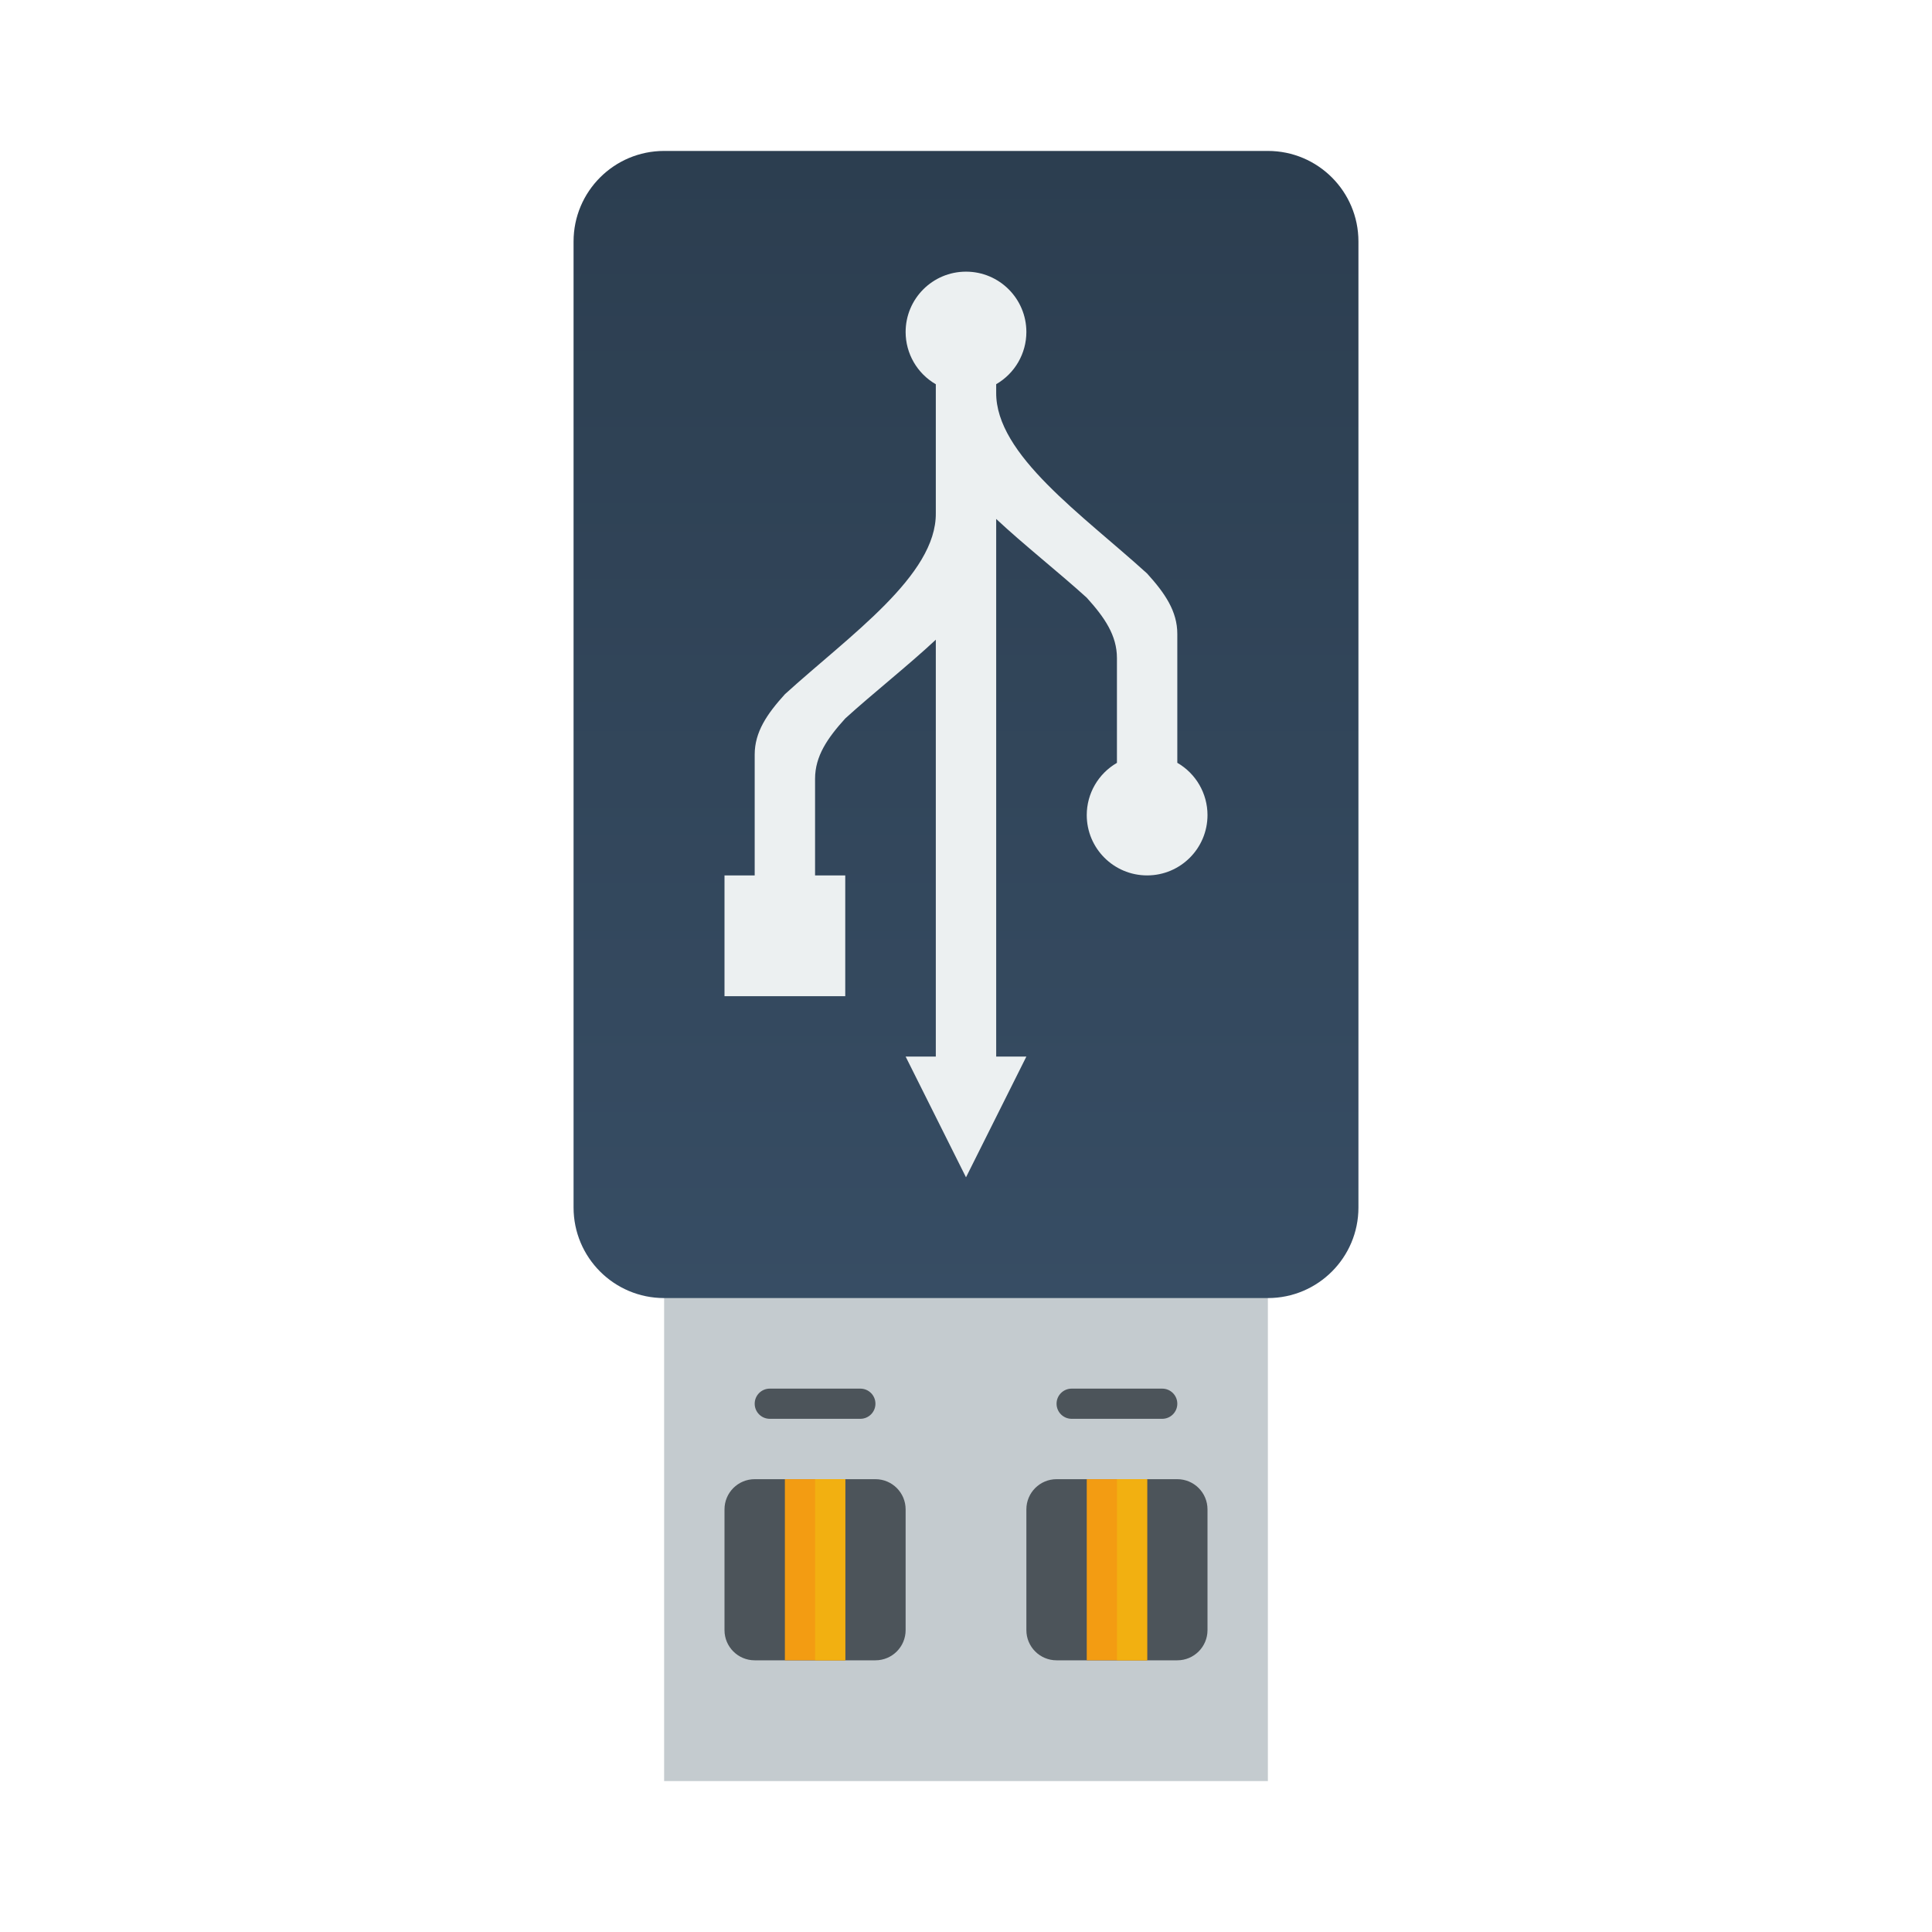
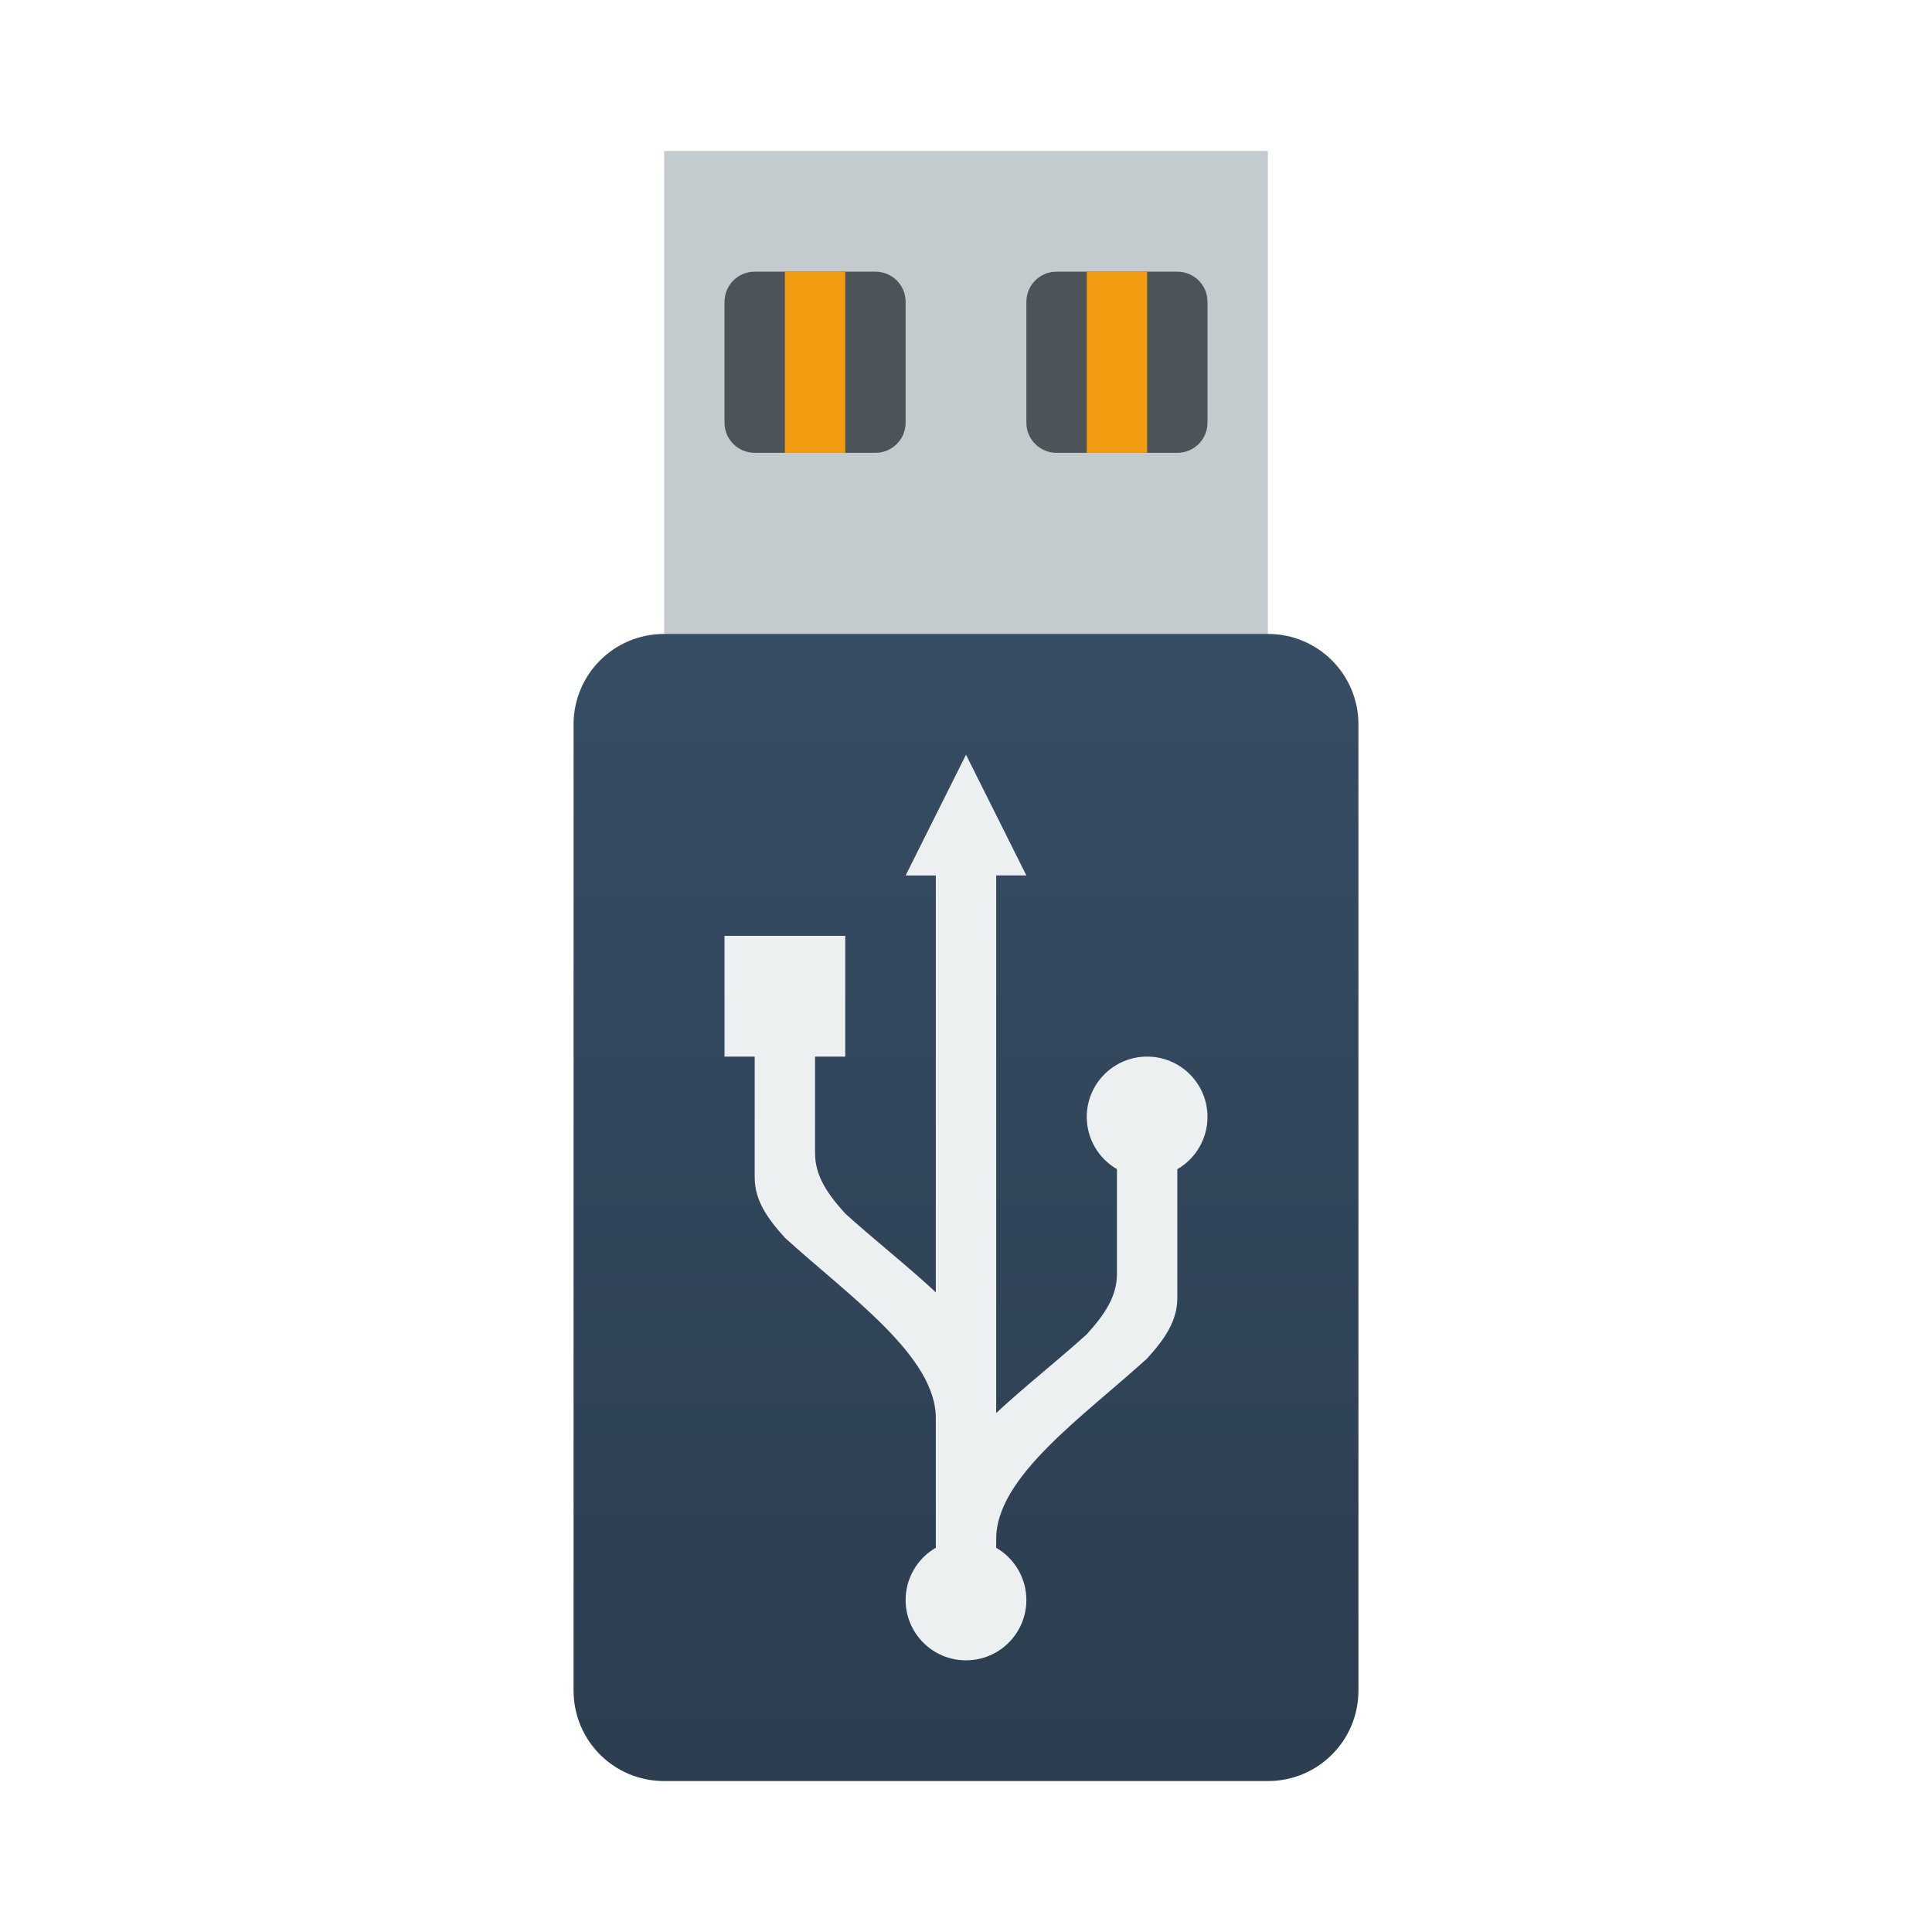
- <svg xmlns="http://www.w3.org/2000/svg" xmlns:xlink="http://www.w3.org/1999/xlink" width="64" height="64" viewBox="0 0 64 64" id="svg2" version="1.1">
-   <defs id="defs4">
-     <linearGradient id="linearGradient883">
-       <stop style="stop-color:#2c3e50;stop-opacity:1;" offset="0" id="stop879" />
-       <stop style="stop-color:#374d64;stop-opacity:1" offset="1" id="stop881" />
+ <svg xmlns="http://www.w3.org/2000/svg" width="64" height="64" version="1.1" viewBox="0 0 64 64">
+   <defs>
+     <linearGradient id="linearGradient885" x1="33.234" x2="33.234" y1="-1117.216" y2="-1079.386" gradientTransform="translate(-64,1058.52)" gradientUnits="userSpaceOnUse">
+       <stop style="stop-color:#2c3e50" offset="0" />
+       <stop style="stop-color:#374d64" offset="1" />
    </linearGradient>
-     <linearGradient gradientTransform="translate(0,1122.52)" xlink:href="#linearGradient883" id="linearGradient885" x1="33.234" y1="-1117.216" x2="33.234" y2="-1079.386" gradientUnits="userSpaceOnUse" />
  </defs>
-   <g id="g838" transform="rotate(90,32,32)">
-     <rect y="41" x="22" height="18" width="20" id="rect4163" style="fill:#c4cbcf;fill-opacity:1;stroke:none" ry="0" transform="matrix(0,1,1,0,0,0)" />
-     <rect rx="3" style="fill:url(#linearGradient885);fill-opacity:1;stroke:none" id="rect4148-5" width="26" height="38" x="19" y="5" ry="3" transform="matrix(0,1,1,0,0,0)" />
-     <rect rx="1" style="fill:#4c545a;fill-opacity:1;stroke:none;stroke-opacity:1" id="rect4154-8" width="6" height="6" x="24" y="49" ry="1" transform="matrix(0,1,1,0,0,0)" />
-     <rect rx="1" y="49" x="34" height="6" width="6" id="rect4156-9" style="fill:#4c545a;fill-opacity:1;stroke:none;stroke-opacity:1" ry="1" transform="matrix(0,1,1,0,0,0)" />
-     <rect y="49" x="26" height="6" width="2" id="rect4158-1" style="fill:#f39c12;fill-opacity:1;stroke:none;stroke-opacity:1" transform="matrix(0,1,1,0,0,0)" />
-     <rect y="49" x="36" height="6" width="2" id="rect4158-0-4" style="fill:#f39c12;fill-opacity:1;stroke:none;stroke-opacity:1" transform="matrix(0,1,1,0,0,0)" />
-     <rect style="opacity:1;fill:#f2b011;fill-opacity:1;stroke:none;stroke-width:1;stroke-linecap:round;stroke-linejoin:miter;stroke-miterlimit:4;stroke-dasharray:none;stroke-opacity:0.299" id="rect4158" width="1" height="6" x="26" y="49" transform="matrix(0,1,1,0,0,0)" />
-     <rect style="opacity:1;fill:#f2b011;fill-opacity:1;stroke:none;stroke-width:1;stroke-linecap:round;stroke-linejoin:miter;stroke-miterlimit:4;stroke-dasharray:none;stroke-opacity:0.299" id="rect4160" width="1" height="6" x="36" y="49" transform="matrix(0,1,1,0,0,0)" />
-     <rect rx="0.5" style="opacity:1;fill:#4c545a;fill-opacity:1;stroke:none;stroke-width:1;stroke-linecap:round;stroke-linejoin:miter;stroke-miterlimit:4;stroke-dasharray:none;stroke-opacity:0.299" id="rect4159" width="4" height="1" x="25" y="46" ry="0.5" transform="matrix(0,1,1,0,0,0)" />
-     <rect rx="0.5" ry="0.5" y="46" x="35" height="1" width="4" id="rect4161" style="opacity:1;fill:#4c545a;fill-opacity:1;stroke:none;stroke-width:1;stroke-linecap:round;stroke-linejoin:miter;stroke-miterlimit:4;stroke-dasharray:none;stroke-opacity:0.299" transform="matrix(0,1,1,0,0,0)" />
-     <path id="path4192-0-7" d="m 39,32 -4,-2 v 1 H 17.191 c 0.839,-0.895 1.792,-2.102 2.609,-3 0.656,-0.594 1.25,-1 2,-1 h 2.199 1.272 c 0.357,0.618 1.015,0.999 1.728,1 1.105,0 2,-0.895 2,-2 0,-1.105 -0.895,-2 -2,-2 -0.714,5.54e-4 -1.373,0.382 -1.73,1 h -1.27 -3 c -0.75,0 -1.344,0.406 -2,1 -1.945,2.139 -3.934,5.022 -6,5 h -0.272 c -0.357,-0.618 -1.015,-0.999 -1.728,-1 -1.105,0 -2,0.895 -2,2 0,1.105 0.895,2 2,2 0.714,-5.54e-4 1.373,-0.382 1.73,-1 h 4.269 c 2.066,-0.022 4.055,2.861 6,5 0.656,0.594 1.25,1 2,1 H 27 29 v 1 h 4 v -4 h -4 v 1 h -2 -1.2 c -0.75,0 -1.344,-0.406 -2,-1 -0.817,-0.898 -1.771,-2.105 -2.609,-3 h 13.809 v 1 z" style="fill:#ecf0f1;fill-opacity:1;stroke:none;stroke-opacity:1" />
-   </g>
+   <path transform="scale(-1)" d="m-42-23h20v18h-20z" style="fill:#c4cbcf" />
+   <path transform="scale(-1)" d="m-42-59h20c1.662 0 3 1.338 3 3v32c0 1.662-1.338 3-3 3h-20c-1.662 0-3-1.338-3-3v-32c0-1.662 1.338-3 3-3z" style="fill:url(#linearGradient885)" />
+   <path transform="scale(-1)" d="m-39-15h4c0.554 0 1 0.446 1 1v4c0 0.554-0.446 1-1 1h-4c-0.554 0-1-0.446-1-1v-4c0-0.554 0.446-1 1-1z" style="fill:#4c545a" />
+   <path transform="scale(-1)" d="m-29-15h4c0.554 0 1 0.446 1 1v4c0 0.554-0.446 1-1 1h-4c-0.554 0-1-0.446-1-1v-4c0-0.554 0.446-1 1-1z" style="fill:#4c545a" />
+   <path transform="scale(-1)" d="m-38-15h2v6h-2z" style="fill:#f39c12" />
+   <path transform="scale(-1)" d="m-28-15h2v6h-2z" style="fill:#f39c12" />
+   <path d="m32 25 2 4h-1v17.809c0.895-0.839 2.102-1.792 3-2.609 0.594-0.656 1-1.25 1-2v-3.471c-0.618-0.357-0.999-1.015-1-1.728 0-1.105 0.895-2 2-2s2 0.895 2 2c-5.54e-4 0.714-0.382 1.373-1 1.73v4.27c0 0.75-0.406 1.344-1 2-2.139 1.945-5.022 3.934-5 6v0.272c0.618 0.357 0.999 1.015 1 1.728 0 1.105-0.895 2-2 2s-2-0.895-2-2c5.54e-4 -0.714 0.382-1.373 1-1.73v-4.269c0.022-2.066-2.861-4.055-5-6-0.594-0.656-1-1.25-1-2v-4h-1v-4h4v4h-1v3.199c0 0.75 0.406 1.344 1 2 0.898 0.817 2.105 1.771 3 2.609v-13.809h-1z" style="fill:#ecf0f1" />
</svg>
